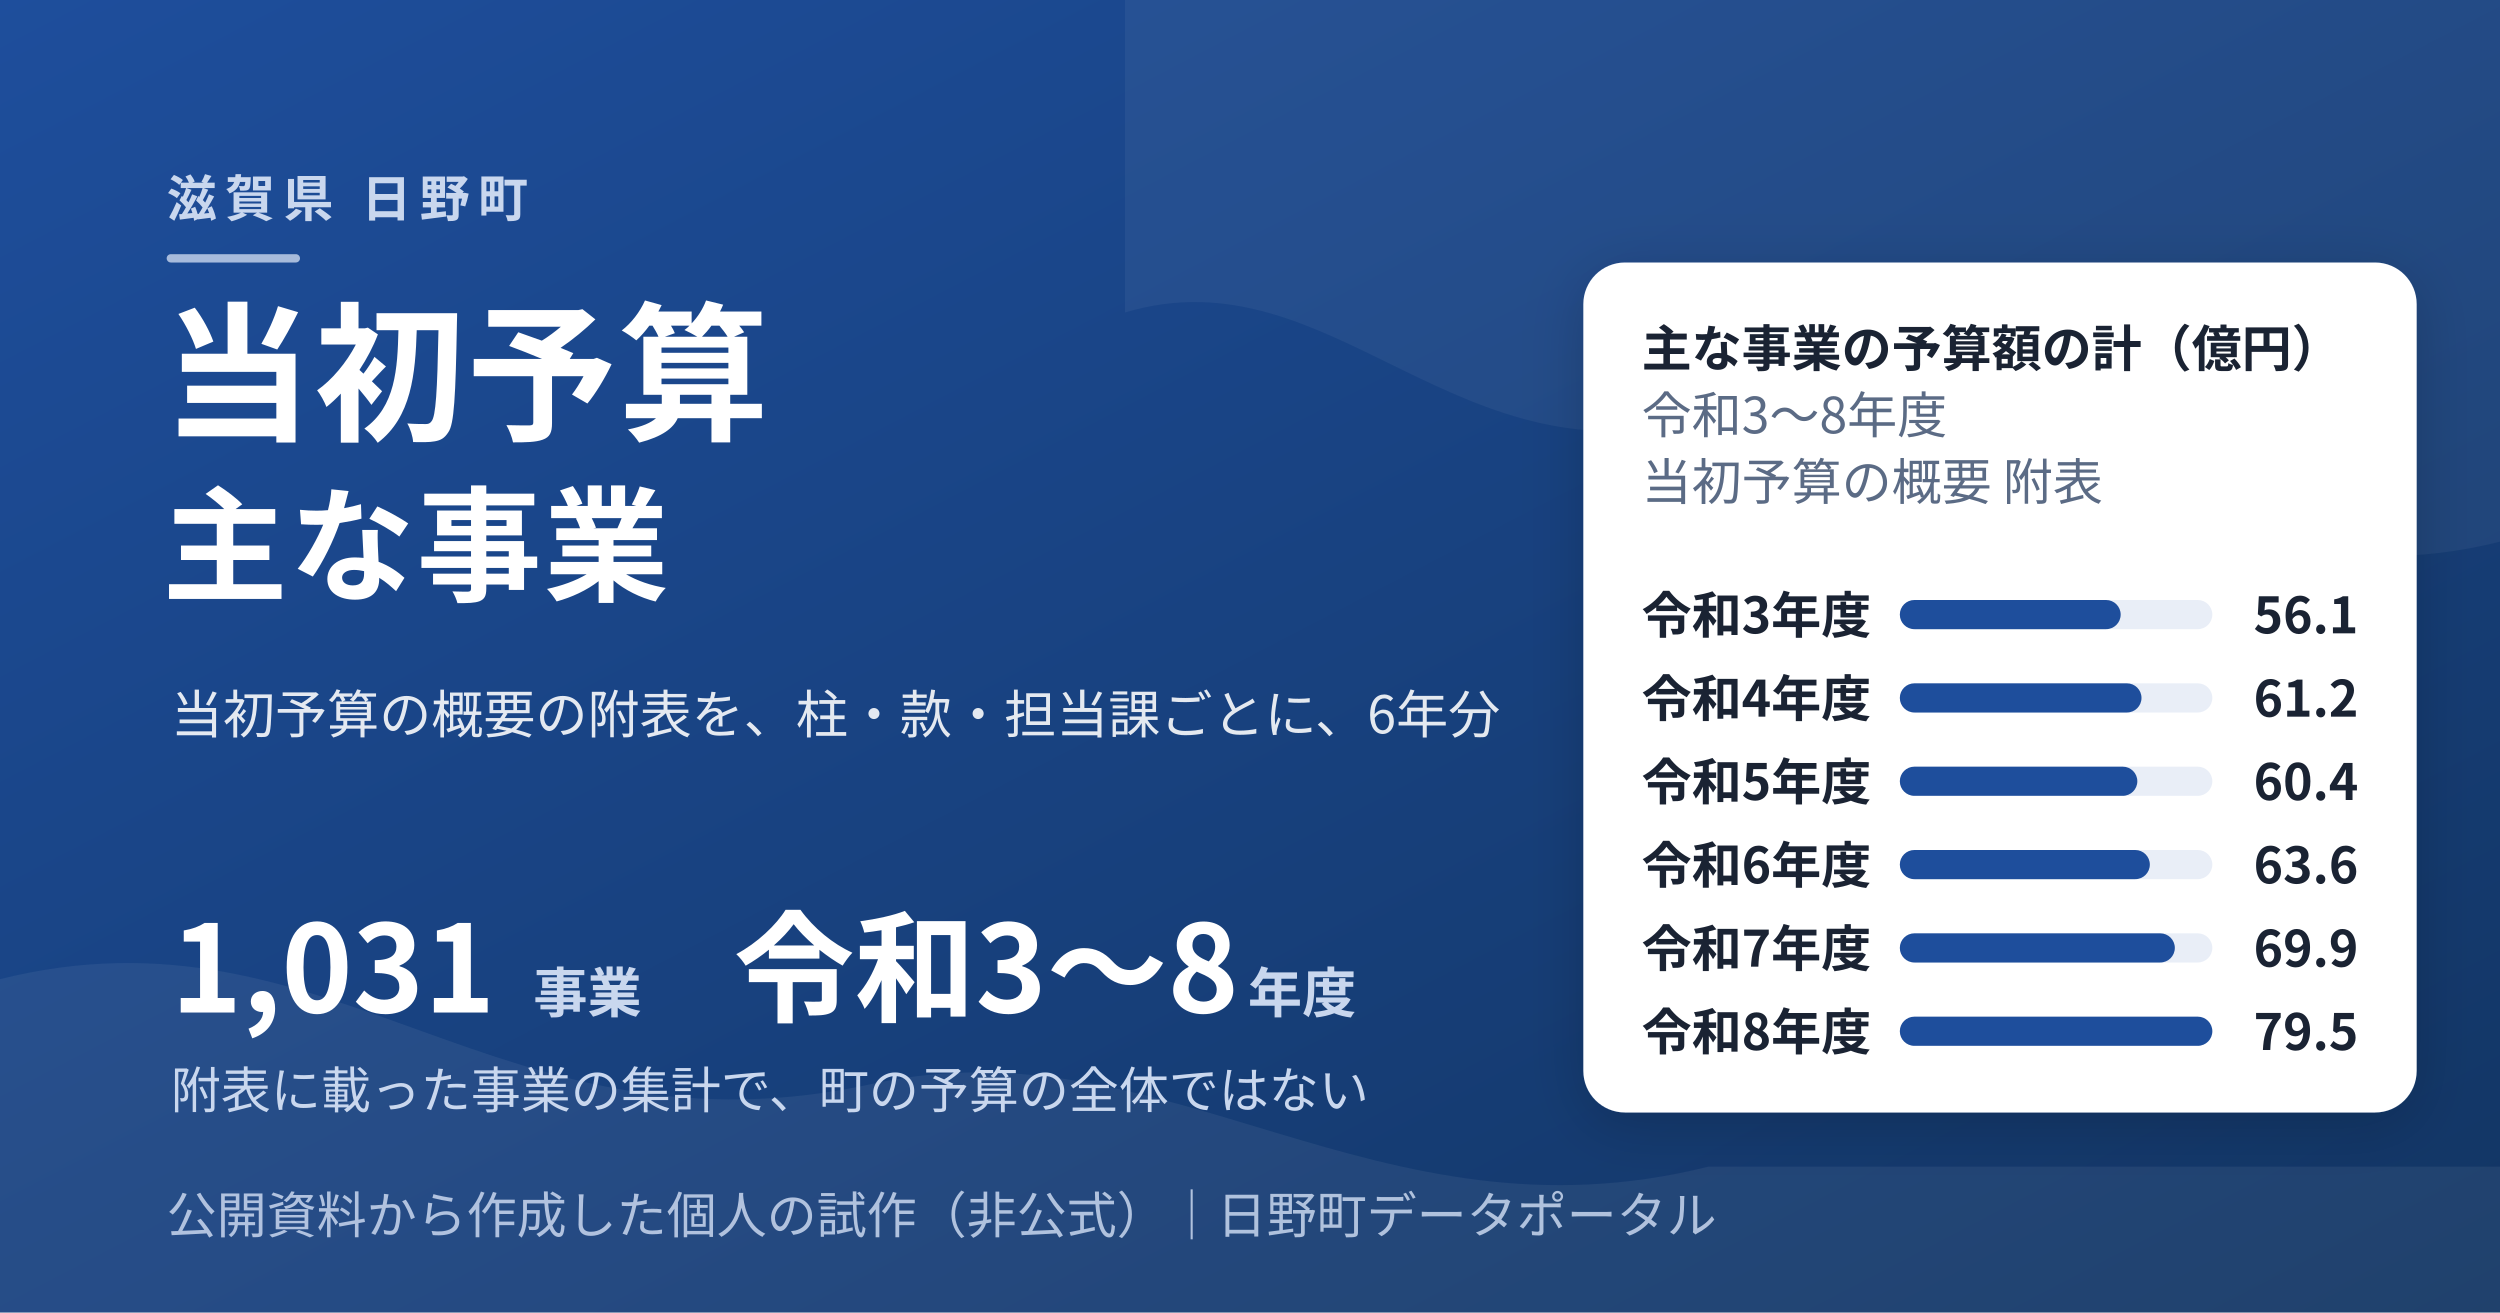
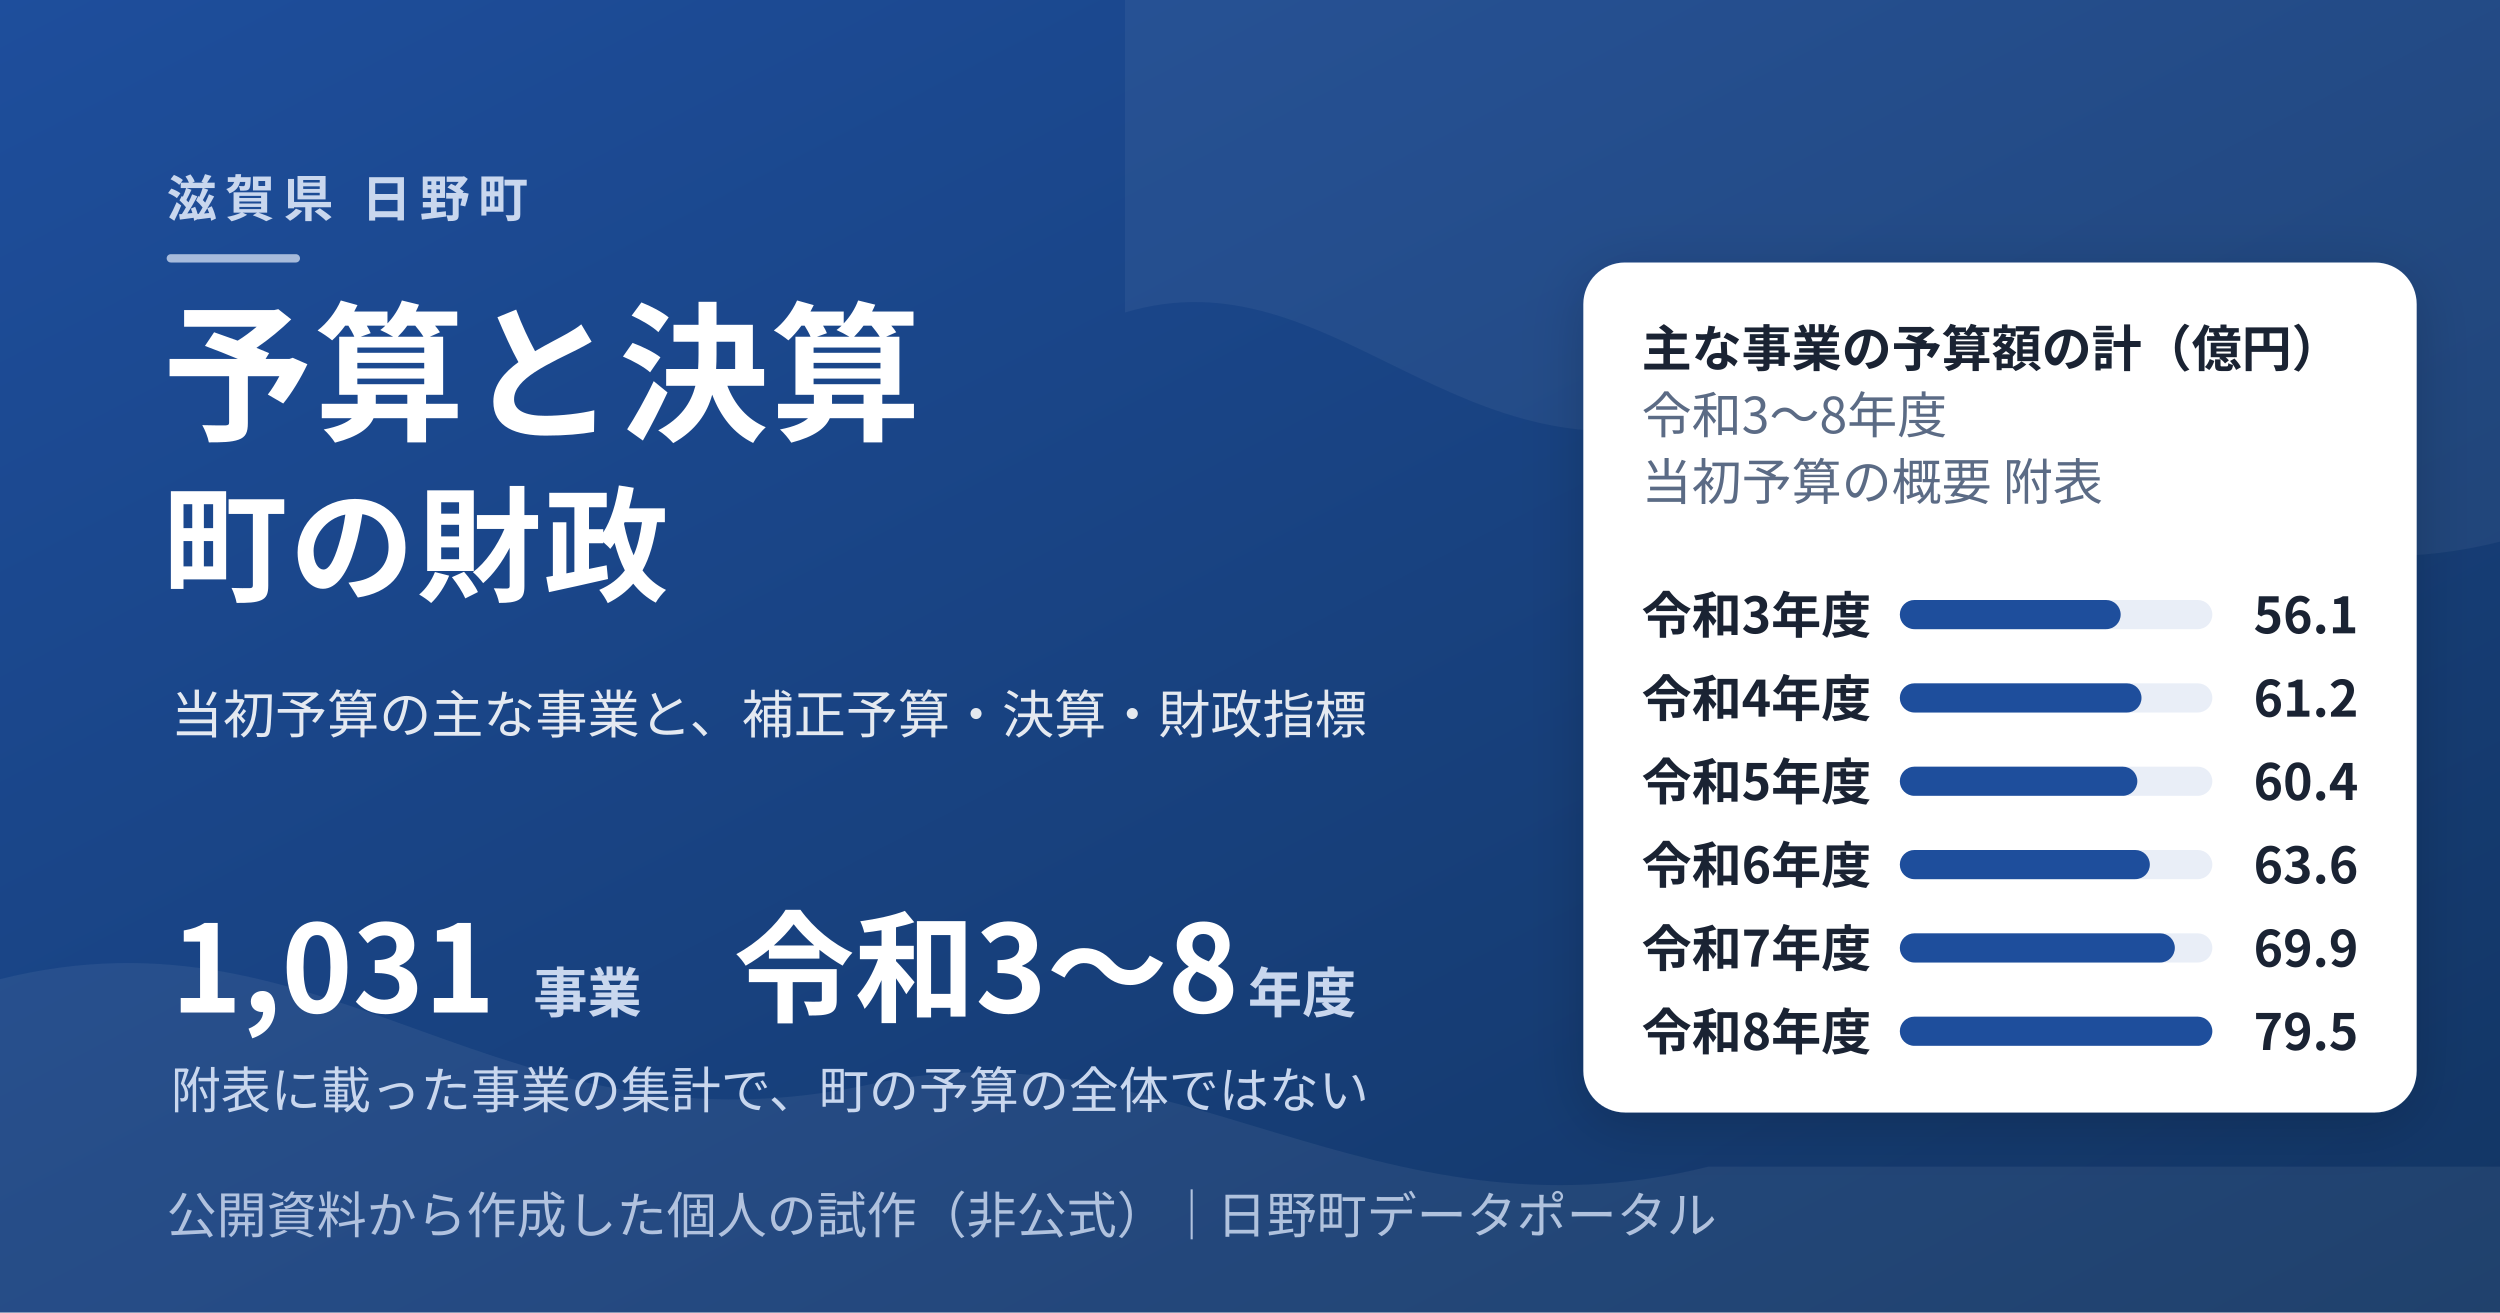
<svg xmlns="http://www.w3.org/2000/svg" width="1200" height="630" viewBox="0 0 1200 630">
  <defs>
    <linearGradient id="bg" x1="0" y1="0" x2="1" y2="1">
      <stop offset="0" stop-color="#1E4E9C" />
      <stop offset="1" stop-color="#123563" />
    </linearGradient>
    <filter id="soft" x="-20%" y="-20%" width="140%" height="140%">
      <feDropShadow dx="0" dy="6" stdDeviation="14" flood-color="#000" flood-opacity="0.18" />
    </filter>
  </defs>
  <rect width="1200" height="630" fill="url(#bg)" />
  <path d="M1200,0 L1200,260 C1040,300 980,150 820,200 C700,236 640,120 540,150 L540,0 Z" fill="#ffffff" opacity="0.05" />
  <path d="M0,630 L0,470 C160,430 240,560 420,520 C560,490 660,600 820,560 L1200,560 L1200,630 Z" fill="#ffffff" opacity="0.06" />
  <g font-family="Noto Sans CJK JP, Noto Sans JP, sans-serif">
    <text x="80" y="104" fill="#C9D7EE" font-size="24" font-weight="700" letter-spacing="4">滋賀県 日野町</text>
    <rect x="80" y="122" width="64" height="4" rx="2" fill="#C9D7EE" opacity="0.8" />
-     <text x="78" y="206" fill="#ffffff" font-size="72" font-weight="700" letter-spacing="1">当初予算</text>
-     <text x="78" y="284" fill="#ffffff" font-size="60" font-weight="700" letter-spacing="1">主な事業</text>
-     <text x="82" y="352" fill="#ffffff" font-size="25" font-weight="500" opacity="0.88">当初予算の概要の附表を、柱・款・担当課ごとに、6年分</text>
+     <text x="78" y="206" fill="#ffffff" font-size="72" font-weight="700" letter-spacing="1">予算と決算</text>
+     <text x="78" y="284" fill="#ffffff" font-size="60" font-weight="700" letter-spacing="1">町の財政</text>
+     <text x="82" y="352" fill="#ffffff" font-size="25" font-weight="500" opacity="0.88">当初予算の主な事業と、補正予算・決算・財政指標</text>
    <text x="82" y="486" fill="#ffffff" font-size="58" font-weight="700">1,031</text>
    <text x="256" y="486" fill="#C9D7EE" font-size="26" font-weight="700">事業</text>
    <text x="352.2" y="486" fill="#ffffff" font-size="58" font-weight="700">令和3〜8</text>
    <text x="599" y="486" fill="#C9D7EE" font-size="26" font-weight="700">年度</text>
    <text x="82" y="532" fill="#C9D7EE" font-size="24" font-weight="500">附表に載った事業の集計で、町の予算の全体ではない</text>
    <text x="80" y="592" fill="#C9D7EE" font-size="24" font-weight="500" opacity="0.85">公開資料から作成した個人の試作（非公式）｜日野町データポータル</text>
  </g>
  <g filter="url(#soft)">
    <rect x="760" y="126" width="400" height="408" rx="20" fill="#ffffff" />
  </g>
  <g font-family="Noto Sans CJK JP, Noto Sans JP, sans-serif" transform="translate(0,126)">
    <text x="788" y="50" fill="#1A2333" font-size="24" font-weight="700">主な事業の予算額の計（億円）</text>
    <text x="788" y="82" fill="#5B6B85" font-size="24" font-weight="500">令和3〜8年度</text>
    <text x="788" y="114" fill="#5B6B85" font-size="24" font-weight="500">当初予算の概要 附表</text>
    <text x="788" y="178" fill="#1A2333" font-size="24" font-weight="700">令和3年度</text>
    <rect x="911.92" y="162" width="150" height="14" rx="7" fill="#E9EEF7" />
    <rect x="911.92" y="162" width="106" height="14" rx="7" fill="#1E4E9C" />
    <text x="1132" y="178" fill="#1A2333" font-size="24" font-weight="700" text-anchor="end">56.1</text>
    <text x="788" y="218" fill="#1A2333" font-size="24" font-weight="700">令和4年度</text>
    <rect x="911.92" y="202" width="150" height="14" rx="7" fill="#E9EEF7" />
    <rect x="911.92" y="202" width="116" height="14" rx="7" fill="#1E4E9C" />
    <text x="1132" y="218" fill="#1A2333" font-size="24" font-weight="700" text-anchor="end">61.2</text>
    <text x="788" y="258" fill="#1A2333" font-size="24" font-weight="700">令和5年度</text>
    <rect x="911.92" y="242" width="150" height="14" rx="7" fill="#E9EEF7" />
    <rect x="911.92" y="242" width="114" height="14" rx="7" fill="#1E4E9C" />
    <text x="1132" y="258" fill="#1A2333" font-size="24" font-weight="700" text-anchor="end">60.4</text>
    <text x="788" y="298" fill="#1A2333" font-size="24" font-weight="700">令和6年度</text>
    <rect x="911.92" y="282" width="150" height="14" rx="7" fill="#E9EEF7" />
    <rect x="911.92" y="282" width="120" height="14" rx="7" fill="#1E4E9C" />
    <text x="1132" y="298" fill="#1A2333" font-size="24" font-weight="700" text-anchor="end">63.6</text>
    <text x="788" y="338" fill="#1A2333" font-size="24" font-weight="700">令和7年度</text>
    <rect x="911.92" y="322" width="150" height="14" rx="7" fill="#E9EEF7" />
    <rect x="911.92" y="322" width="132" height="14" rx="7" fill="#1E4E9C" />
    <text x="1132" y="338" fill="#1A2333" font-size="24" font-weight="700" text-anchor="end">69.9</text>
    <text x="788" y="378" fill="#1A2333" font-size="24" font-weight="700">令和8年度</text>
    <rect x="911.92" y="362" width="150" height="14" rx="7" fill="#E9EEF7" />
    <rect x="911.92" y="362" width="150" height="14" rx="7" fill="#1E4E9C" />
    <text x="1132" y="378" fill="#1A2333" font-size="24" font-weight="700" text-anchor="end">79.5</text>
  </g>
</svg>
